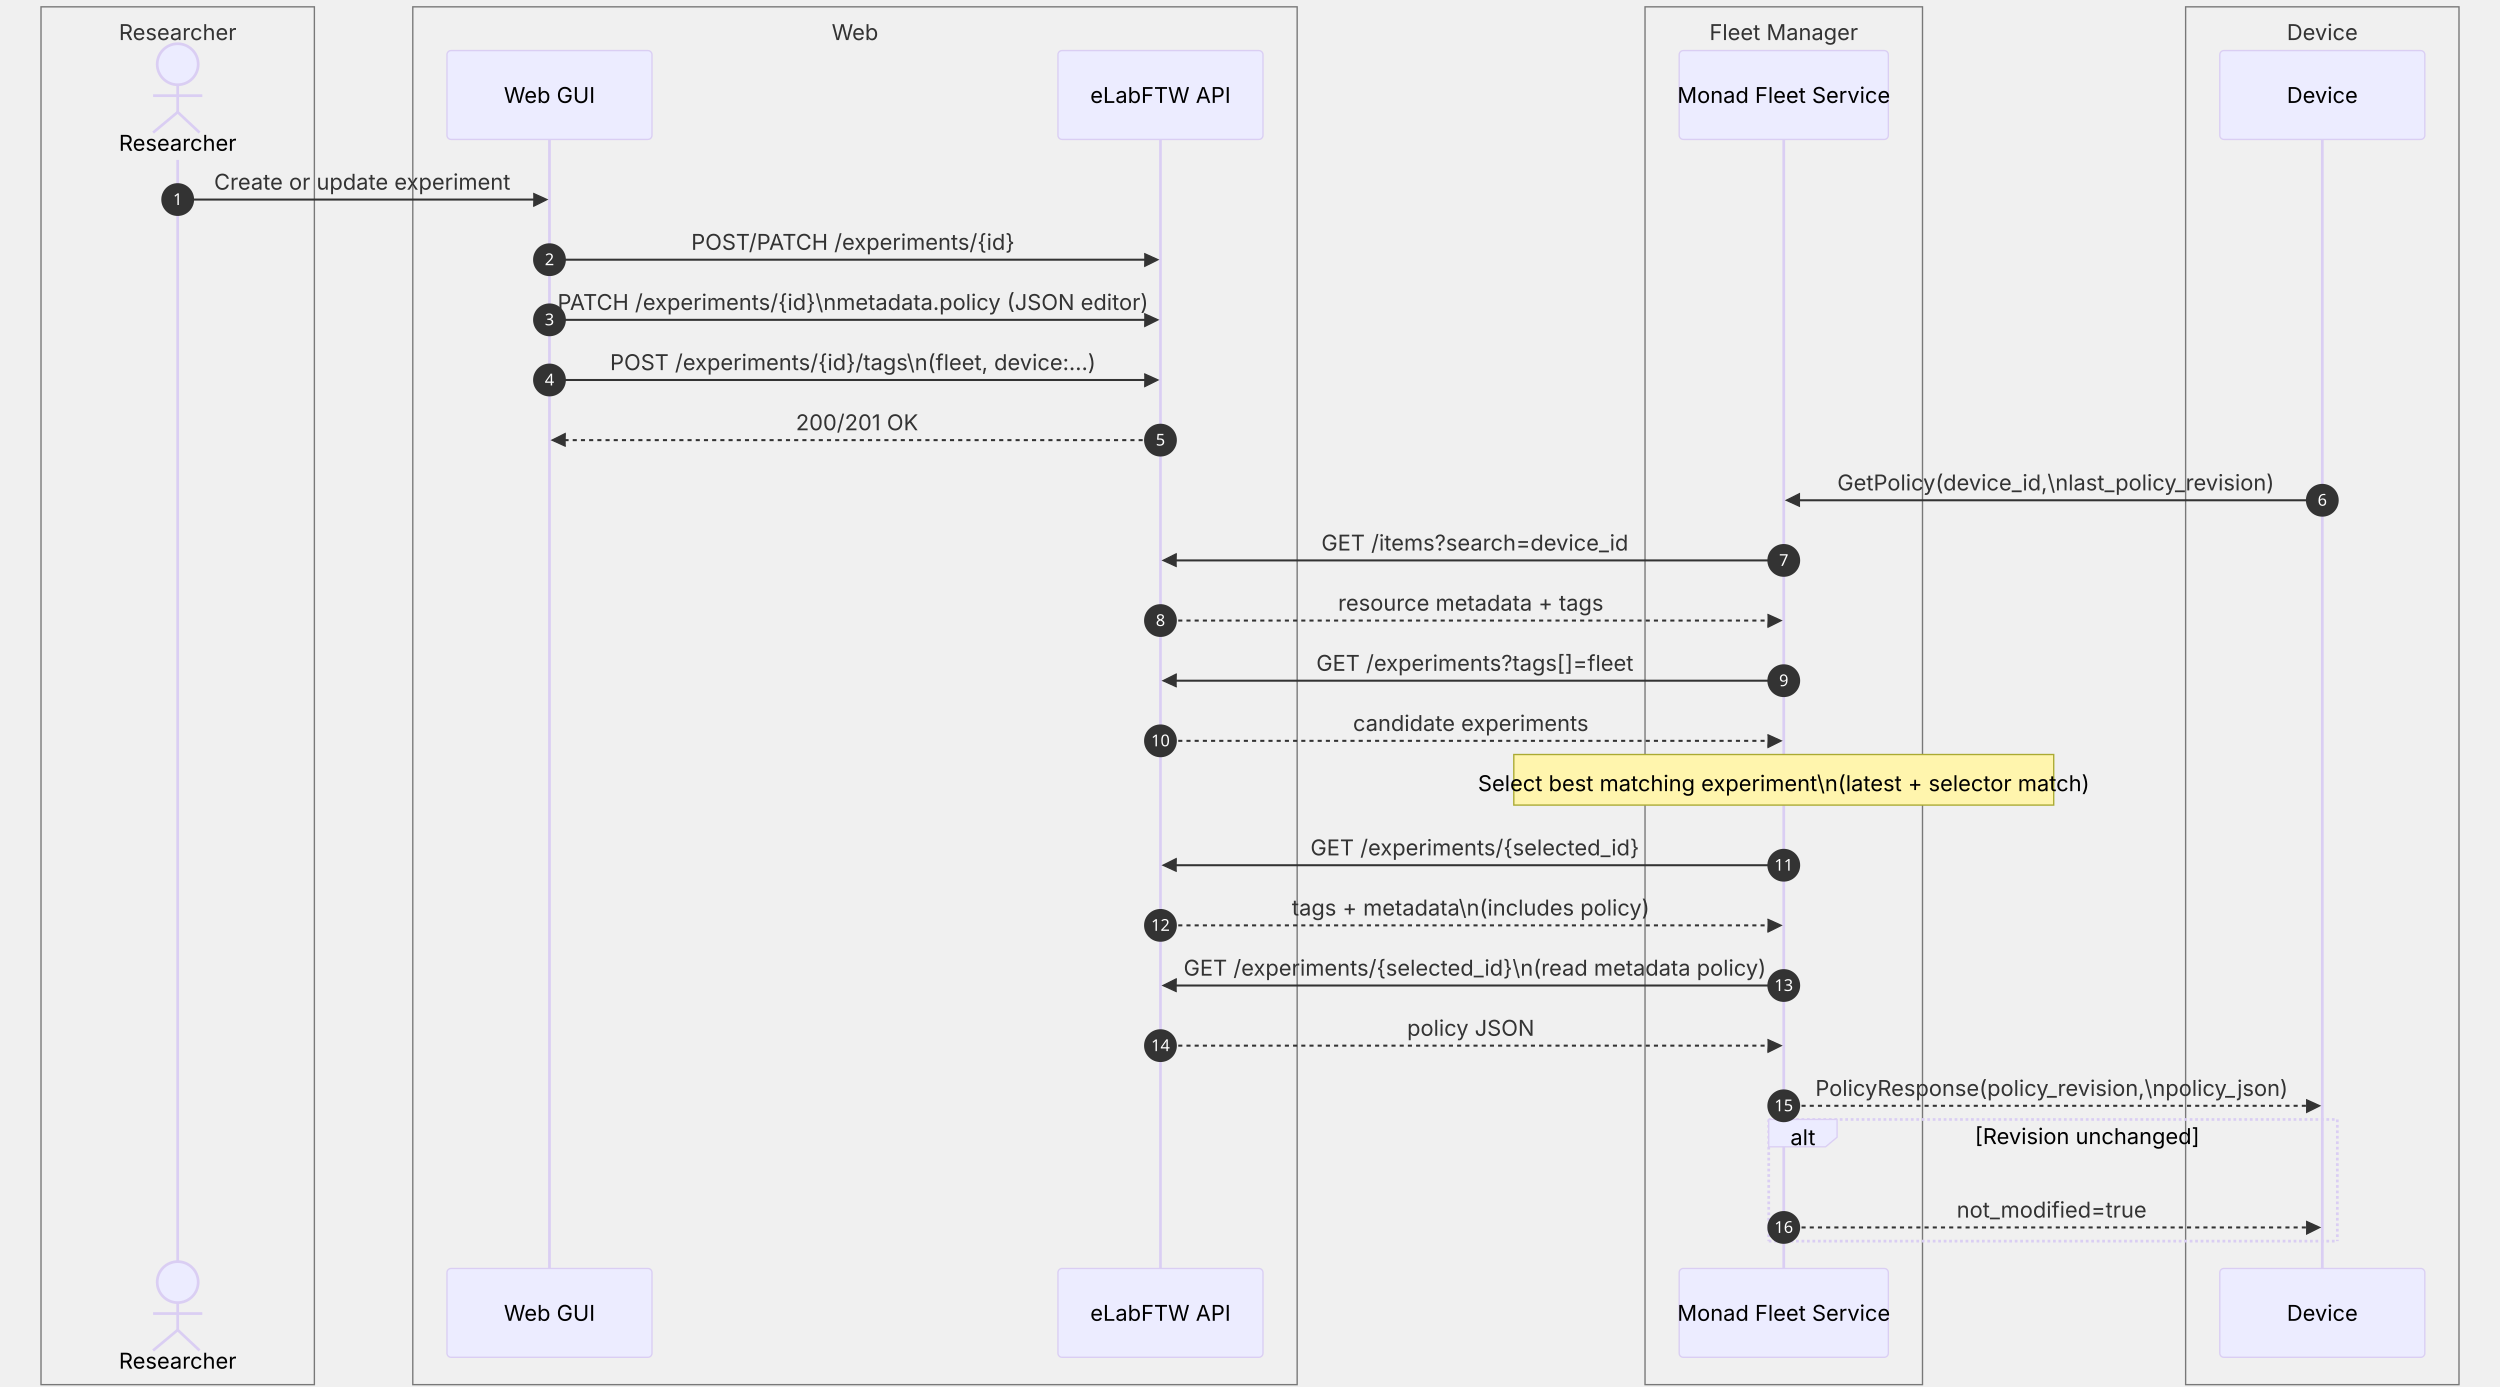
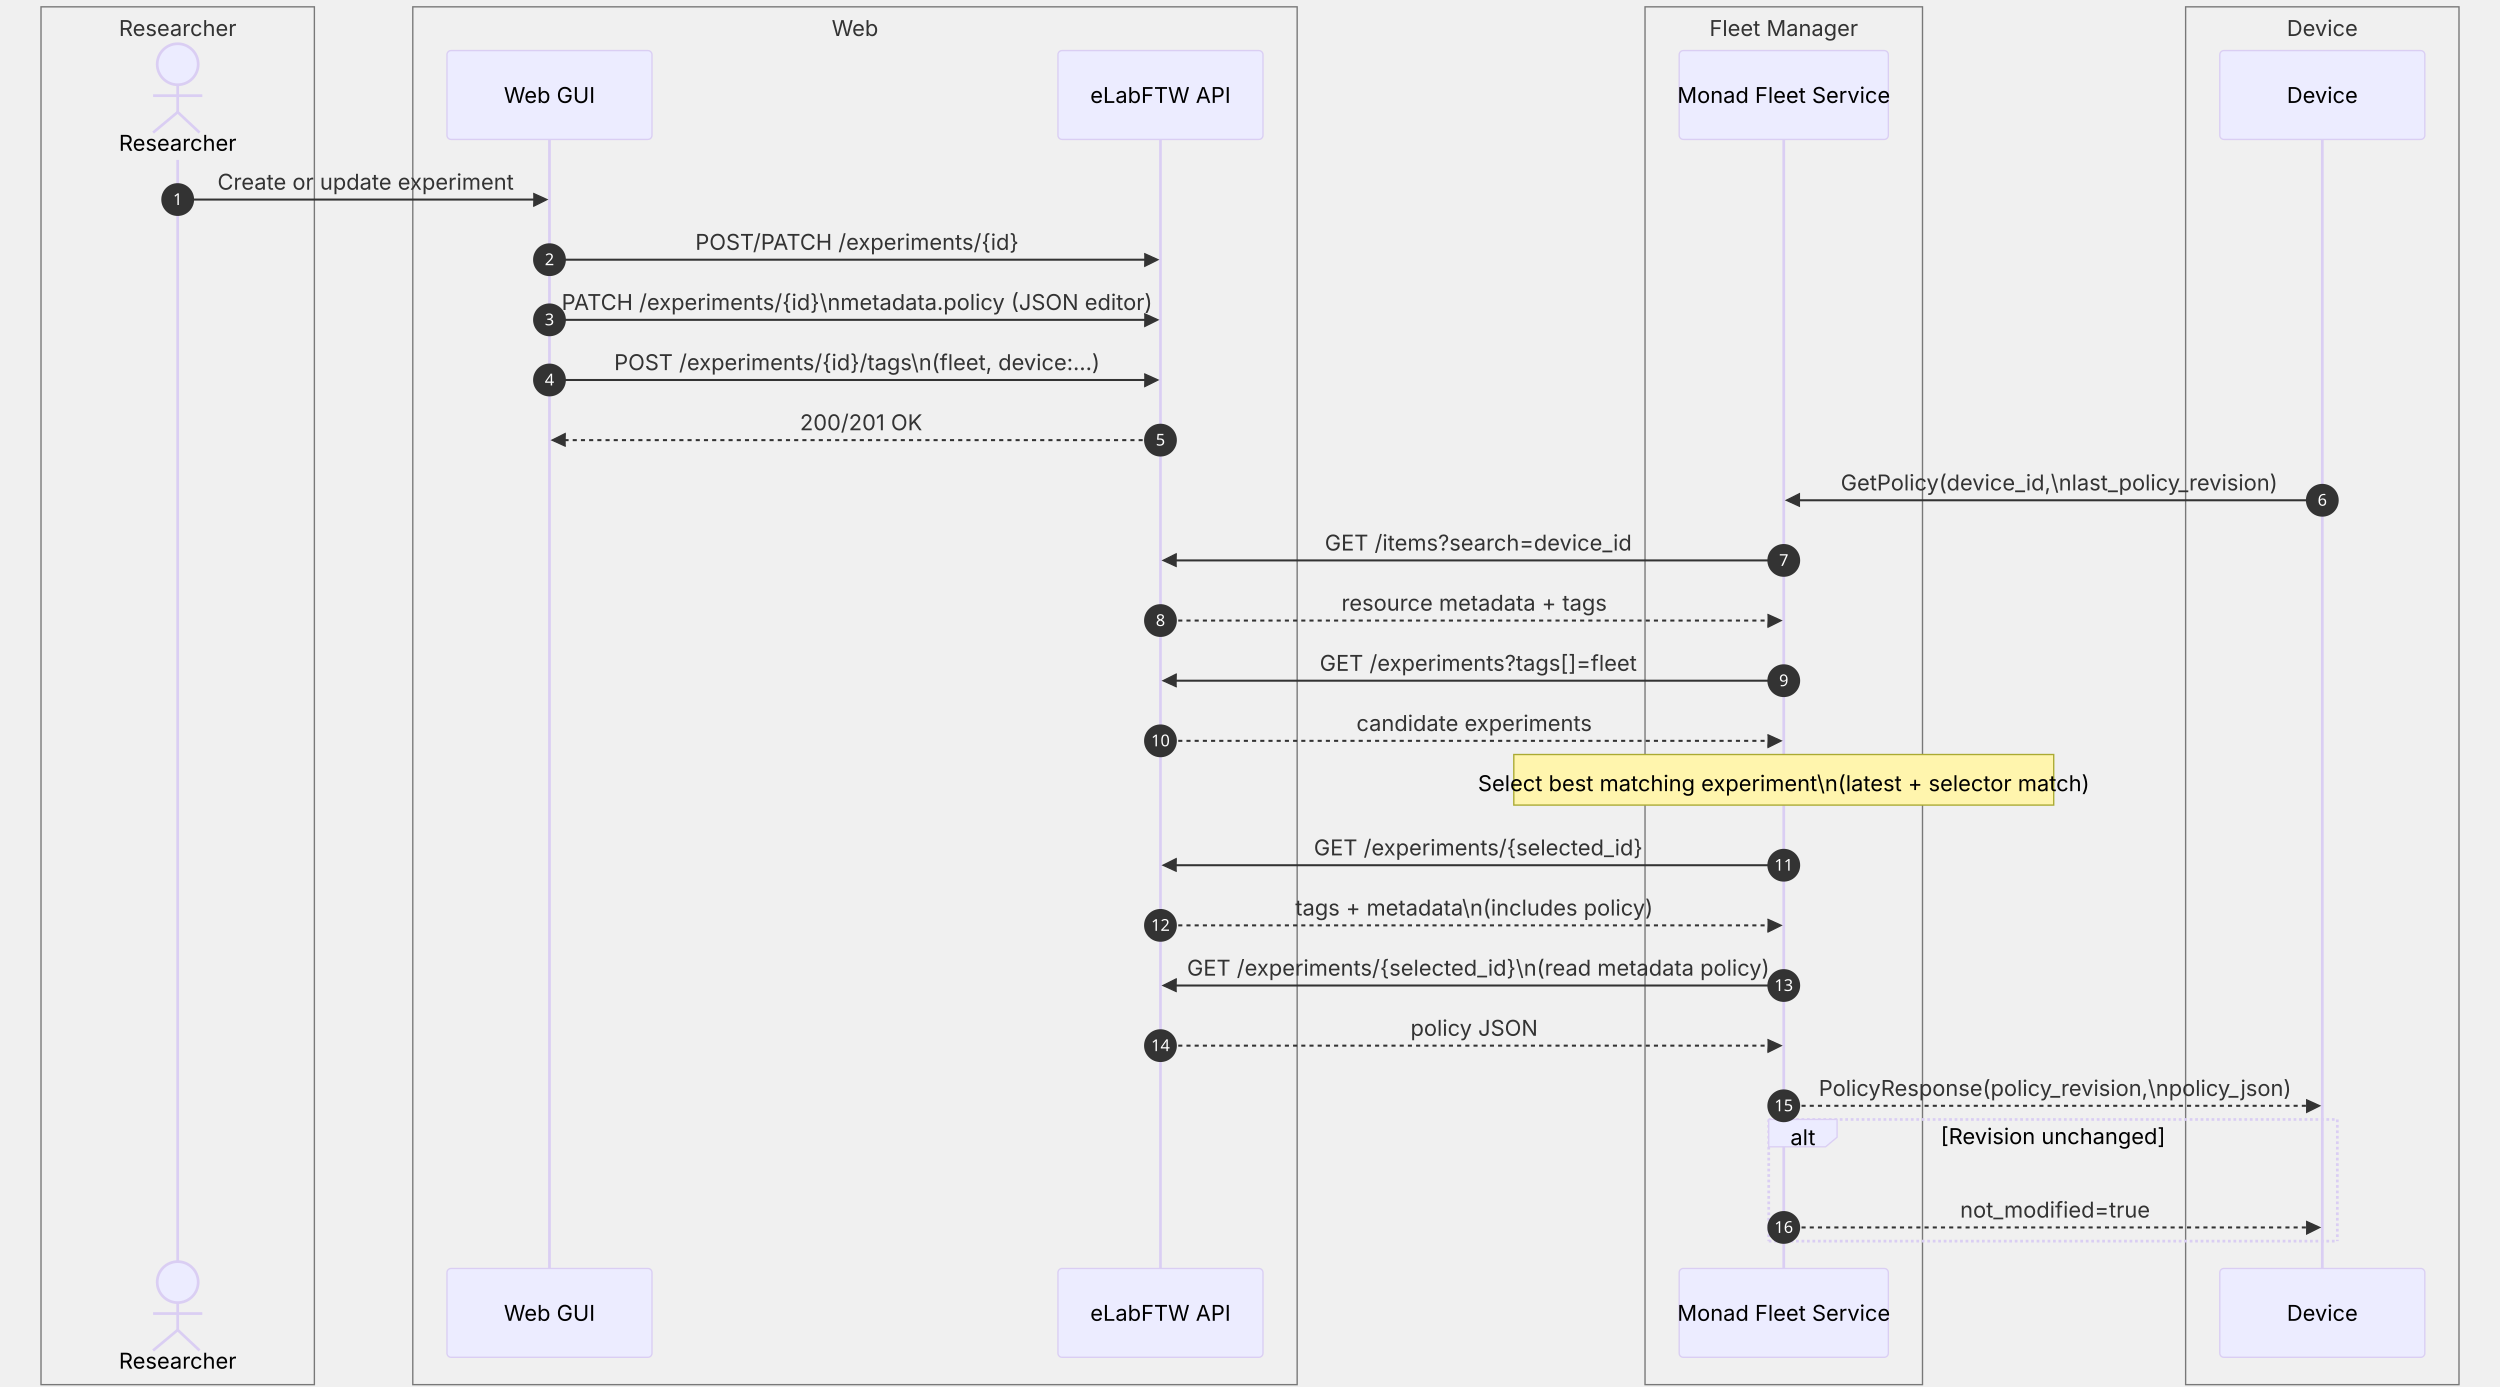
<svg xmlns="http://www.w3.org/2000/svg" id="my-svg" width="100%" style="max-width: 1829px; background-color: white;" viewBox="-50 -10 1829 1014" role="graphics-document document" aria-roledescription="sequence">
  <g>
    <rect x="1549" y="-5" fill="transparent" stroke="rgb(0,0,0, 0.5)" width="200" height="1008" class="rect" />
-     <text x="1649" y="13.5" dominant-baseline="central" alignment-baseline="central" class="text" style="text-anchor: middle; font-size: 16px; font-weight: 400;">
+     <text x="1649" y="10.5" dominant-baseline="central" alignment-baseline="central" class="text" style="text-anchor: middle; font-size: 16px; font-weight: 400;">
      <tspan x="1649" dy="0">Device</tspan>
    </text>
  </g>
  <g>
    <rect x="1153.5" y="-5" fill="transparent" stroke="rgb(0,0,0, 0.5)" width="203" height="1008" class="rect" />
-     <text x="1255" y="13.5" dominant-baseline="central" alignment-baseline="central" class="text" style="text-anchor: middle; font-size: 16px; font-weight: 400;">
+     <text x="1255" y="10.5" dominant-baseline="central" alignment-baseline="central" class="text" style="text-anchor: middle; font-size: 16px; font-weight: 400;">
      <tspan x="1255" dy="0">Fleet Manager</tspan>
    </text>
  </g>
  <g>
    <rect x="252" y="-5" fill="transparent" stroke="rgb(0,0,0, 0.5)" width="647" height="1008" class="rect" />
-     <text x="575.5" y="13.5" dominant-baseline="central" alignment-baseline="central" class="text" style="text-anchor: middle; font-size: 16px; font-weight: 400;">
+     <text x="575.5" y="10.5" dominant-baseline="central" alignment-baseline="central" class="text" style="text-anchor: middle; font-size: 16px; font-weight: 400;">
      <tspan x="575.5" dy="0">Web</tspan>
    </text>
  </g>
  <g>
    <rect x="-20" y="-5" fill="transparent" stroke="rgb(0,0,0, 0.5)" width="200" height="1008" class="rect" />
-     <text x="80" y="13.5" dominant-baseline="central" alignment-baseline="central" class="text" style="text-anchor: middle; font-size: 16px; font-weight: 400;">
+     <text x="80" y="10.5" dominant-baseline="central" alignment-baseline="central" class="text" style="text-anchor: middle; font-size: 16px; font-weight: 400;">
      <tspan x="80" dy="0">Researcher</tspan>
    </text>
  </g>
  <g>
    <rect x="1574" y="918" fill="#eaeaea" stroke="#666" width="150" height="65" name="Device" rx="3" ry="3" class="actor actor-bottom" />
    <text x="1649" y="950.5" dominant-baseline="central" alignment-baseline="central" class="actor actor-box" style="text-anchor: middle; font-size: 16px; font-weight: 400;">
      <tspan x="1649" dy="0">Device</tspan>
    </text>
  </g>
  <g>
    <rect x="1178.5" y="918" fill="#eaeaea" stroke="#666" width="153" height="65" name="Fleet" rx="3" ry="3" class="actor actor-bottom" />
    <text x="1255" y="950.5" dominant-baseline="central" alignment-baseline="central" class="actor actor-box" style="text-anchor: middle; font-size: 16px; font-weight: 400;">
      <tspan x="1255" dy="0">Monad Fleet Service</tspan>
    </text>
  </g>
  <g>
    <rect x="724" y="918" fill="#eaeaea" stroke="#666" width="150" height="65" name="API" rx="3" ry="3" class="actor actor-bottom" />
    <text x="799" y="950.5" dominant-baseline="central" alignment-baseline="central" class="actor actor-box" style="text-anchor: middle; font-size: 16px; font-weight: 400;">
      <tspan x="799" dy="0">eLabFTW API</tspan>
    </text>
  </g>
  <g>
    <rect x="277" y="918" fill="#eaeaea" stroke="#666" width="150" height="65" name="GUI" rx="3" ry="3" class="actor actor-bottom" />
    <text x="352" y="950.5" dominant-baseline="central" alignment-baseline="central" class="actor actor-box" style="text-anchor: middle; font-size: 16px; font-weight: 400;">
      <tspan x="352" dy="0">Web GUI</tspan>
    </text>
  </g>
  <g />
  <g>
    <line id="actor4" x1="1649" y1="92" x2="1649" y2="918" class="actor-line 200" stroke-width="0.5px" stroke="#999" name="Device" />
    <g id="root-4">
      <rect x="1574" y="27" fill="#eaeaea" stroke="#666" width="150" height="65" name="Device" rx="3" ry="3" class="actor actor-top" />
      <text x="1649" y="59.5" dominant-baseline="central" alignment-baseline="central" class="actor actor-box" style="text-anchor: middle; font-size: 16px; font-weight: 400;">
        <tspan x="1649" dy="0">Device</tspan>
      </text>
    </g>
  </g>
  <g>
    <line id="actor3" x1="1255" y1="92" x2="1255" y2="918" class="actor-line 200" stroke-width="0.5px" stroke="#999" name="Fleet" />
    <g id="root-3">
      <rect x="1178.5" y="27" fill="#eaeaea" stroke="#666" width="153" height="65" name="Fleet" rx="3" ry="3" class="actor actor-top" />
      <text x="1255" y="59.5" dominant-baseline="central" alignment-baseline="central" class="actor actor-box" style="text-anchor: middle; font-size: 16px; font-weight: 400;">
        <tspan x="1255" dy="0">Monad Fleet Service</tspan>
      </text>
    </g>
  </g>
  <g>
    <line id="actor2" x1="799" y1="92" x2="799" y2="918" class="actor-line 200" stroke-width="0.5px" stroke="#999" name="API" />
    <g id="root-2">
      <rect x="724" y="27" fill="#eaeaea" stroke="#666" width="150" height="65" name="API" rx="3" ry="3" class="actor actor-top" />
      <text x="799" y="59.5" dominant-baseline="central" alignment-baseline="central" class="actor actor-box" style="text-anchor: middle; font-size: 16px; font-weight: 400;">
        <tspan x="799" dy="0">eLabFTW API</tspan>
      </text>
    </g>
  </g>
  <g>
    <line id="actor1" x1="352" y1="92" x2="352" y2="918" class="actor-line 200" stroke-width="0.5px" stroke="#999" name="GUI" />
    <g id="root-1">
      <rect x="277" y="27" fill="#eaeaea" stroke="#666" width="150" height="65" name="GUI" rx="3" ry="3" class="actor actor-top" />
      <text x="352" y="59.5" dominant-baseline="central" alignment-baseline="central" class="actor actor-box" style="text-anchor: middle; font-size: 16px; font-weight: 400;">
        <tspan x="352" dy="0">Web GUI</tspan>
      </text>
    </g>
  </g>
  <g>
    <line id="actor0" x1="80" y1="107" x2="80" y2="918" class="actor-line 200" stroke-width="0.5px" stroke="#999" name="Researcher" />
  </g>
  <style>#my-svg{font-family:Inter,Arial,sans-serif;font-size:16px;fill:#333;}@keyframes edge-animation-frame{from{stroke-dashoffset:0;}}@keyframes dash{to{stroke-dashoffset:0;}}#my-svg .edge-animation-slow{stroke-dasharray:9,5!important;stroke-dashoffset:900;animation:dash 50s linear infinite;stroke-linecap:round;}#my-svg .edge-animation-fast{stroke-dasharray:9,5!important;stroke-dashoffset:900;animation:dash 20s linear infinite;stroke-linecap:round;}#my-svg .error-icon{fill:#552222;}#my-svg .error-text{fill:#552222;stroke:#552222;}#my-svg .edge-thickness-normal{stroke-width:1px;}#my-svg .edge-thickness-thick{stroke-width:3.5px;}#my-svg .edge-pattern-solid{stroke-dasharray:0;}#my-svg .edge-thickness-invisible{stroke-width:0;fill:none;}#my-svg .edge-pattern-dashed{stroke-dasharray:3;}#my-svg .edge-pattern-dotted{stroke-dasharray:2;}#my-svg .marker{fill:#333333;stroke:#333333;}#my-svg .marker.cross{stroke:#333333;}#my-svg svg{font-family:Inter,Arial,sans-serif;font-size:16px;}#my-svg p{margin:0;}#my-svg .actor{stroke:hsl(259.626, 59.777%, 87.902%);fill:#ECECFF;}#my-svg text.actor&gt;tspan{fill:black;stroke:none;}#my-svg .actor-line{stroke:hsl(259.626, 59.777%, 87.902%);}#my-svg .innerArc{stroke-width:1.5;stroke-dasharray:none;}#my-svg .messageLine0{stroke-width:1.5;stroke-dasharray:none;stroke:#333;}#my-svg .messageLine1{stroke-width:1.5;stroke-dasharray:2,2;stroke:#333;}#my-svg #arrowhead path{fill:#333;stroke:#333;}#my-svg .sequenceNumber{fill:white;}#my-svg #sequencenumber{fill:#333;}#my-svg #crosshead path{fill:#333;stroke:#333;}#my-svg .messageText{fill:#333;stroke:none;}#my-svg .labelBox{stroke:hsl(259.626, 59.777%, 87.902%);fill:#ECECFF;}#my-svg .labelText,#my-svg .labelText&gt;tspan{fill:black;stroke:none;}#my-svg .loopText,#my-svg .loopText&gt;tspan{fill:black;stroke:none;}#my-svg .loopLine{stroke-width:2px;stroke-dasharray:2,2;stroke:hsl(259.626, 59.777%, 87.902%);fill:hsl(259.626, 59.777%, 87.902%);}#my-svg .note{stroke:#aaaa33;fill:#fff5ad;}#my-svg .noteText,#my-svg .noteText&gt;tspan{fill:black;stroke:none;}#my-svg .activation0{fill:#f4f4f4;stroke:#666;}#my-svg .activation1{fill:#f4f4f4;stroke:#666;}#my-svg .activation2{fill:#f4f4f4;stroke:#666;}#my-svg .actorPopupMenu{position:absolute;}#my-svg .actorPopupMenuPanel{position:absolute;fill:#ECECFF;box-shadow:0px 8px 16px 0px rgba(0,0,0,0.2);filter:drop-shadow(3px 5px 2px rgb(0 0 0 / 0.4));}#my-svg .actor-man line{stroke:hsl(259.626, 59.777%, 87.902%);fill:#ECECFF;}#my-svg .actor-man circle,#my-svg line{stroke:hsl(259.626, 59.777%, 87.902%);fill:#ECECFF;stroke-width:2px;}#my-svg :root{--mermaid-font-family:"trebuchet ms",verdana,arial,sans-serif;}</style>
  <g />
  <defs>
    <symbol id="computer" width="24" height="24">
      <path transform="scale(.5)" d="M2 2v13h20v-13h-20zm18 11h-16v-9h16v9zm-10.228 6l.466-1h3.524l.467 1h-4.457zm14.228 3h-24l2-6h2.104l-1.33 4h18.45l-1.297-4h2.073l2 6zm-5-10h-14v-7h14v7z" />
    </symbol>
  </defs>
  <defs>
    <symbol id="database" fill-rule="evenodd" clip-rule="evenodd">
      <path transform="scale(.5)" d="M12.258.001l.256.004.255.005.253.008.251.01.249.012.247.015.246.016.242.019.241.02.239.023.236.024.233.027.231.028.229.031.225.032.223.034.22.036.217.038.214.04.211.041.208.043.205.045.201.046.198.048.194.05.191.051.187.053.183.054.18.056.175.057.172.059.168.06.163.061.16.063.155.064.15.066.074.033.073.033.071.034.07.034.069.035.068.035.067.035.066.035.064.036.064.036.062.036.06.036.06.037.058.037.058.037.055.038.055.038.053.038.052.038.051.039.05.039.048.039.047.039.045.04.044.04.043.04.041.04.04.041.039.041.037.041.036.041.034.041.033.042.032.042.03.042.029.042.027.042.026.043.024.043.023.043.021.043.02.043.018.044.017.043.015.044.013.044.012.044.011.045.009.044.007.045.006.045.004.045.002.045.001.045v17l-.001.045-.002.045-.004.045-.006.045-.007.045-.009.044-.011.045-.012.044-.013.044-.015.044-.017.043-.018.044-.02.043-.021.043-.023.043-.024.043-.026.043-.027.042-.029.042-.03.042-.032.042-.033.042-.034.041-.036.041-.037.041-.039.041-.04.041-.041.04-.043.04-.044.04-.045.04-.047.039-.048.039-.05.039-.051.039-.052.038-.053.038-.055.038-.055.038-.058.037-.058.037-.06.037-.06.036-.062.036-.064.036-.064.036-.066.035-.067.035-.068.035-.069.035-.07.034-.071.034-.073.033-.074.033-.15.066-.155.064-.16.063-.163.061-.168.06-.172.059-.175.057-.18.056-.183.054-.187.053-.191.051-.194.05-.198.048-.201.046-.205.045-.208.043-.211.041-.214.04-.217.038-.22.036-.223.034-.225.032-.229.031-.231.028-.233.027-.236.024-.239.023-.241.02-.242.019-.246.016-.247.015-.249.012-.251.01-.253.008-.255.005-.256.004-.258.001-.258-.001-.256-.004-.255-.005-.253-.008-.251-.01-.249-.012-.247-.015-.245-.016-.243-.019-.241-.02-.238-.023-.236-.024-.234-.027-.231-.028-.228-.031-.226-.032-.223-.034-.22-.036-.217-.038-.214-.04-.211-.041-.208-.043-.204-.045-.201-.046-.198-.048-.195-.05-.19-.051-.187-.053-.184-.054-.179-.056-.176-.057-.172-.059-.167-.06-.164-.061-.159-.063-.155-.064-.151-.066-.074-.033-.072-.033-.072-.034-.07-.034-.069-.035-.068-.035-.067-.035-.066-.035-.064-.036-.063-.036-.062-.036-.061-.036-.06-.037-.058-.037-.057-.037-.056-.038-.055-.038-.053-.038-.052-.038-.051-.039-.049-.039-.049-.039-.046-.039-.046-.04-.044-.04-.043-.04-.041-.04-.04-.041-.039-.041-.037-.041-.036-.041-.034-.041-.033-.042-.032-.042-.03-.042-.029-.042-.027-.042-.026-.043-.024-.043-.023-.043-.021-.043-.02-.043-.018-.044-.017-.043-.015-.044-.013-.044-.012-.044-.011-.045-.009-.044-.007-.045-.006-.045-.004-.045-.002-.045-.001-.045v-17l.001-.045.002-.045.004-.045.006-.045.007-.045.009-.044.011-.045.012-.044.013-.044.015-.044.017-.043.018-.044.02-.043.021-.043.023-.043.024-.043.026-.043.027-.042.029-.042.03-.042.032-.042.033-.042.034-.041.036-.041.037-.041.039-.041.04-.041.041-.04.043-.04.044-.04.046-.04.046-.039.049-.039.049-.039.051-.039.052-.038.053-.038.055-.038.056-.038.057-.037.058-.037.06-.037.061-.036.062-.036.063-.036.064-.036.066-.035.067-.035.068-.035.069-.035.07-.034.072-.034.072-.033.074-.033.151-.066.155-.064.159-.063.164-.061.167-.06.172-.059.176-.057.179-.056.184-.054.187-.053.19-.051.195-.05.198-.048.201-.046.204-.045.208-.043.211-.041.214-.04.217-.038.22-.036.223-.034.226-.032.228-.031.231-.028.234-.027.236-.024.238-.023.241-.02.243-.019.245-.016.247-.015.249-.012.251-.01.253-.008.255-.005.256-.004.258-.001.258.001zm-9.258 20.499v.01l.001.021.003.021.004.022.005.021.006.022.007.022.009.023.01.022.011.023.012.023.013.023.015.023.016.024.017.023.018.024.019.024.021.024.022.025.023.024.024.025.052.049.056.05.061.051.066.051.07.051.075.051.079.052.084.052.088.052.092.052.097.052.102.051.105.052.11.052.114.051.119.051.123.051.127.05.131.05.135.05.139.048.144.049.147.047.152.047.155.047.16.045.163.045.167.043.171.043.176.041.178.041.183.039.187.039.19.037.194.035.197.035.202.033.204.031.209.03.212.029.216.027.219.025.222.024.226.021.23.02.233.018.236.016.24.015.243.012.246.01.249.008.253.005.256.004.259.001.26-.001.257-.004.254-.005.25-.008.247-.011.244-.012.241-.014.237-.016.233-.018.231-.021.226-.021.224-.024.22-.026.216-.027.212-.028.21-.031.205-.031.202-.034.198-.034.194-.036.191-.037.187-.039.183-.04.179-.04.175-.042.172-.043.168-.044.163-.045.16-.046.155-.046.152-.047.148-.048.143-.049.139-.049.136-.05.131-.05.126-.05.123-.051.118-.052.114-.051.11-.052.106-.052.101-.052.096-.052.092-.052.088-.053.083-.051.079-.052.074-.052.07-.051.065-.051.06-.051.056-.05.051-.05.023-.024.023-.025.021-.024.02-.024.019-.024.018-.024.017-.024.015-.023.014-.024.013-.023.012-.023.01-.023.01-.022.008-.022.006-.022.006-.022.004-.022.004-.021.001-.021.001-.021v-4.127l-.077.055-.08.053-.083.054-.085.053-.087.052-.09.052-.093.051-.095.05-.097.05-.1.049-.102.049-.105.048-.106.047-.109.047-.111.046-.114.045-.115.045-.118.044-.12.043-.122.042-.124.042-.126.041-.128.04-.13.04-.132.038-.134.038-.135.037-.138.037-.139.035-.142.035-.143.034-.144.033-.147.032-.148.031-.15.03-.151.03-.153.029-.154.027-.156.027-.158.026-.159.025-.161.024-.162.023-.163.022-.165.021-.166.02-.167.019-.169.018-.169.017-.171.016-.173.015-.173.014-.175.013-.175.012-.177.011-.178.01-.179.008-.179.008-.181.006-.182.005-.182.004-.184.003-.184.002h-.37l-.184-.002-.184-.003-.182-.004-.182-.005-.181-.006-.179-.008-.179-.008-.178-.01-.176-.011-.176-.012-.175-.013-.173-.014-.172-.015-.171-.016-.17-.017-.169-.018-.167-.019-.166-.02-.165-.021-.163-.022-.162-.023-.161-.024-.159-.025-.157-.026-.156-.027-.155-.027-.153-.029-.151-.03-.15-.03-.148-.031-.146-.032-.145-.033-.143-.034-.141-.035-.14-.035-.137-.037-.136-.037-.134-.038-.132-.038-.13-.04-.128-.04-.126-.041-.124-.042-.122-.042-.12-.044-.117-.043-.116-.045-.113-.045-.112-.046-.109-.047-.106-.047-.105-.048-.102-.049-.1-.049-.097-.05-.095-.05-.093-.052-.09-.051-.087-.052-.085-.053-.083-.054-.08-.054-.077-.054v4.127zm0-5.654v.011l.001.021.003.021.004.021.005.022.006.022.007.022.009.022.01.022.011.023.012.023.013.023.015.024.016.023.017.024.018.024.019.024.021.024.022.024.023.025.024.024.052.05.056.05.061.05.066.051.07.051.075.052.079.051.084.052.088.052.092.052.097.052.102.052.105.052.11.051.114.051.119.052.123.05.127.051.131.05.135.049.139.049.144.048.147.048.152.047.155.046.16.045.163.045.167.044.171.042.176.042.178.04.183.04.187.038.19.037.194.036.197.034.202.033.204.032.209.03.212.028.216.027.219.025.222.024.226.022.23.02.233.018.236.016.24.014.243.012.246.01.249.008.253.006.256.003.259.001.26-.001.257-.003.254-.006.25-.008.247-.01.244-.012.241-.015.237-.016.233-.018.231-.02.226-.022.224-.024.22-.025.216-.027.212-.029.21-.03.205-.032.202-.033.198-.035.194-.036.191-.037.187-.039.183-.039.179-.041.175-.042.172-.043.168-.044.163-.045.16-.045.155-.047.152-.047.148-.048.143-.048.139-.05.136-.049.131-.05.126-.051.123-.051.118-.051.114-.052.11-.052.106-.052.101-.052.096-.052.092-.052.088-.052.083-.052.079-.052.074-.051.07-.052.065-.051.06-.05.056-.051.051-.049.023-.025.023-.024.021-.025.02-.024.019-.024.018-.024.017-.024.015-.023.014-.023.013-.024.012-.022.01-.023.01-.023.008-.022.006-.022.006-.022.004-.021.004-.022.001-.021.001-.021v-4.139l-.077.054-.08.054-.083.054-.085.052-.087.053-.09.051-.093.051-.095.051-.097.05-.1.049-.102.049-.105.048-.106.047-.109.047-.111.046-.114.045-.115.044-.118.044-.12.044-.122.042-.124.042-.126.041-.128.04-.13.039-.132.039-.134.038-.135.037-.138.036-.139.036-.142.035-.143.033-.144.033-.147.033-.148.031-.15.03-.151.03-.153.028-.154.028-.156.027-.158.026-.159.025-.161.024-.162.023-.163.022-.165.021-.166.02-.167.019-.169.018-.169.017-.171.016-.173.015-.173.014-.175.013-.175.012-.177.011-.178.009-.179.009-.179.007-.181.007-.182.005-.182.004-.184.003-.184.002h-.37l-.184-.002-.184-.003-.182-.004-.182-.005-.181-.007-.179-.007-.179-.009-.178-.009-.176-.011-.176-.012-.175-.013-.173-.014-.172-.015-.171-.016-.17-.017-.169-.018-.167-.019-.166-.02-.165-.021-.163-.022-.162-.023-.161-.024-.159-.025-.157-.026-.156-.027-.155-.028-.153-.028-.151-.03-.15-.03-.148-.031-.146-.033-.145-.033-.143-.033-.141-.035-.14-.036-.137-.036-.136-.037-.134-.038-.132-.039-.13-.039-.128-.04-.126-.041-.124-.042-.122-.043-.12-.043-.117-.044-.116-.044-.113-.046-.112-.046-.109-.046-.106-.047-.105-.048-.102-.049-.1-.049-.097-.05-.095-.051-.093-.051-.09-.051-.087-.053-.085-.052-.083-.054-.08-.054-.077-.054v4.139zm0-5.666v.011l.001.02.003.022.004.021.005.022.006.021.007.022.009.023.01.022.011.023.012.023.013.023.015.023.016.024.017.024.018.023.019.024.021.025.022.024.023.024.024.025.052.05.056.05.061.05.066.051.07.051.075.052.079.051.084.052.088.052.092.052.097.052.102.052.105.051.11.052.114.051.119.051.123.051.127.05.131.05.135.05.139.049.144.048.147.048.152.047.155.046.16.045.163.045.167.043.171.043.176.042.178.04.183.04.187.038.19.037.194.036.197.034.202.033.204.032.209.03.212.028.216.027.219.025.222.024.226.021.23.02.233.018.236.017.24.014.243.012.246.01.249.008.253.006.256.003.259.001.26-.001.257-.003.254-.006.25-.008.247-.01.244-.013.241-.014.237-.016.233-.018.231-.02.226-.022.224-.024.22-.025.216-.027.212-.029.21-.03.205-.032.202-.033.198-.035.194-.036.191-.037.187-.039.183-.039.179-.041.175-.042.172-.043.168-.044.163-.045.16-.045.155-.047.152-.047.148-.048.143-.049.139-.049.136-.049.131-.051.126-.05.123-.051.118-.052.114-.051.11-.052.106-.052.101-.052.096-.052.092-.052.088-.052.083-.052.079-.052.074-.052.07-.051.065-.051.06-.051.056-.05.051-.049.023-.025.023-.025.021-.024.02-.024.019-.024.018-.024.017-.024.015-.023.014-.024.013-.023.012-.023.01-.022.01-.023.008-.022.006-.022.006-.022.004-.022.004-.021.001-.021.001-.021v-4.153l-.077.054-.08.054-.083.053-.085.053-.087.053-.09.051-.093.051-.095.051-.097.05-.1.049-.102.048-.105.048-.106.048-.109.046-.111.046-.114.046-.115.044-.118.044-.12.043-.122.043-.124.042-.126.041-.128.04-.13.039-.132.039-.134.038-.135.037-.138.036-.139.036-.142.034-.143.034-.144.033-.147.032-.148.032-.15.03-.151.03-.153.028-.154.028-.156.027-.158.026-.159.024-.161.024-.162.023-.163.023-.165.021-.166.02-.167.019-.169.018-.169.017-.171.016-.173.015-.173.014-.175.013-.175.012-.177.01-.178.01-.179.009-.179.007-.181.006-.182.006-.182.004-.184.003-.184.001-.185.001-.185-.001-.184-.001-.184-.003-.182-.004-.182-.006-.181-.006-.179-.007-.179-.009-.178-.01-.176-.01-.176-.012-.175-.013-.173-.014-.172-.015-.171-.016-.17-.017-.169-.018-.167-.019-.166-.02-.165-.021-.163-.023-.162-.023-.161-.024-.159-.024-.157-.026-.156-.027-.155-.028-.153-.028-.151-.03-.15-.03-.148-.032-.146-.032-.145-.033-.143-.034-.141-.034-.14-.036-.137-.036-.136-.037-.134-.038-.132-.039-.13-.039-.128-.041-.126-.041-.124-.041-.122-.043-.12-.043-.117-.044-.116-.044-.113-.046-.112-.046-.109-.046-.106-.048-.105-.048-.102-.048-.1-.05-.097-.049-.095-.051-.093-.051-.09-.052-.087-.052-.085-.053-.083-.053-.08-.054-.077-.054v4.153zm8.74-8.179l-.257.004-.254.005-.25.008-.247.011-.244.012-.241.014-.237.016-.233.018-.231.021-.226.022-.224.023-.22.026-.216.027-.212.028-.21.031-.205.032-.202.033-.198.034-.194.036-.191.038-.187.038-.183.04-.179.041-.175.042-.172.043-.168.043-.163.045-.16.046-.155.046-.152.048-.148.048-.143.048-.139.049-.136.05-.131.05-.126.051-.123.051-.118.051-.114.052-.11.052-.106.052-.101.052-.096.052-.092.052-.088.052-.083.052-.079.052-.074.051-.07.052-.065.051-.06.05-.056.05-.051.05-.023.025-.023.024-.021.024-.02.025-.019.024-.018.024-.017.023-.015.024-.014.023-.013.023-.012.023-.01.023-.01.022-.008.022-.006.023-.006.021-.004.022-.004.021-.001.021-.001.021.001.021.001.021.004.021.004.022.006.021.006.023.008.022.01.022.01.023.012.023.013.023.014.023.015.024.017.023.018.024.019.024.02.025.021.024.023.024.023.025.051.05.056.05.06.05.065.051.07.052.074.051.079.052.083.052.088.052.092.052.096.052.101.052.106.052.11.052.114.052.118.051.123.051.126.051.131.05.136.05.139.049.143.048.148.048.152.048.155.046.16.046.163.045.168.043.172.043.175.042.179.041.183.04.187.038.191.038.194.036.198.034.202.033.205.032.21.031.212.028.216.027.22.026.224.023.226.022.231.021.233.018.237.016.241.014.244.012.247.011.25.008.254.005.257.004.26.001.26-.001.257-.004.254-.005.25-.008.247-.011.244-.012.241-.014.237-.016.233-.018.231-.021.226-.022.224-.023.22-.026.216-.027.212-.028.21-.031.205-.032.202-.033.198-.034.194-.036.191-.038.187-.038.183-.04.179-.041.175-.042.172-.043.168-.043.163-.045.16-.046.155-.046.152-.048.148-.048.143-.048.139-.049.136-.05.131-.05.126-.051.123-.051.118-.051.114-.052.11-.052.106-.052.101-.052.096-.052.092-.052.088-.052.083-.052.079-.052.074-.051.07-.052.065-.051.06-.05.056-.05.051-.05.023-.025.023-.024.021-.024.02-.025.019-.024.018-.024.017-.023.015-.024.014-.023.013-.023.012-.023.01-.023.01-.022.008-.022.006-.023.006-.021.004-.022.004-.021.001-.021.001-.021-.001-.021-.001-.021-.004-.021-.004-.022-.006-.021-.006-.023-.008-.022-.01-.022-.01-.023-.012-.023-.013-.023-.014-.023-.015-.024-.017-.023-.018-.024-.019-.024-.02-.025-.021-.024-.023-.024-.023-.025-.051-.05-.056-.05-.06-.05-.065-.051-.07-.052-.074-.051-.079-.052-.083-.052-.088-.052-.092-.052-.096-.052-.101-.052-.106-.052-.11-.052-.114-.052-.118-.051-.123-.051-.126-.051-.131-.05-.136-.05-.139-.049-.143-.048-.148-.048-.152-.048-.155-.046-.16-.046-.163-.045-.168-.043-.172-.043-.175-.042-.179-.041-.183-.04-.187-.038-.191-.038-.194-.036-.198-.034-.202-.033-.205-.032-.21-.031-.212-.028-.216-.027-.22-.026-.224-.023-.226-.022-.231-.021-.233-.018-.237-.016-.241-.014-.244-.012-.247-.011-.25-.008-.254-.005-.257-.004-.26-.001-.26.001z" />
    </symbol>
  </defs>
  <defs>
    <symbol id="clock" width="24" height="24">
      <path transform="scale(.5)" d="M12 2c5.514 0 10 4.486 10 10s-4.486 10-10 10-10-4.486-10-10 4.486-10 10-10zm0-2c-6.627 0-12 5.373-12 12s5.373 12 12 12 12-5.373 12-12-5.373-12-12-12zm5.848 12.459c.202.038.202.333.001.372-1.907.361-6.045 1.111-6.547 1.111-.719 0-1.301-.582-1.301-1.301 0-.512.77-5.447 1.125-7.445.034-.192.312-.181.343.014l.985 6.238 5.394 1.011z" />
    </symbol>
  </defs>
  <defs>
    <marker id="arrowhead" refX="7.9" refY="5" markerUnits="userSpaceOnUse" markerWidth="12" markerHeight="12" orient="auto-start-reverse">
      <path d="M -1 0 L 10 5 L 0 10 z" />
    </marker>
  </defs>
  <defs>
    <marker id="crosshead" markerWidth="15" markerHeight="8" orient="auto" refX="4" refY="4.5">
      <path fill="none" stroke="#000000" stroke-width="1pt" d="M 1,2 L 6,7 M 6,2 L 1,7" style="stroke-dasharray: 0, 0;" />
    </marker>
  </defs>
  <defs>
    <marker id="filled-head" refX="15.5" refY="7" markerWidth="20" markerHeight="28" orient="auto">
      <path d="M 18,7 L9,13 L14,7 L9,1 Z" />
    </marker>
  </defs>
  <defs>
    <marker id="sequencenumber" refX="15" refY="15" markerWidth="60" markerHeight="40" orient="auto">
      <circle cx="15" cy="15" r="6" />
    </marker>
  </defs>
  <defs>
    <marker id="solidTopArrowHead" refX="7.9" refY="7.25" markerUnits="userSpaceOnUse" markerWidth="12" markerHeight="12" orient="auto-start-reverse">
      <path d="M 0 0 L 10 8 L 0 8 z" />
    </marker>
  </defs>
  <defs>
    <marker id="solidBottomArrowHead" refX="7.9" refY="0.75" markerUnits="userSpaceOnUse" markerWidth="12" markerHeight="12" orient="auto-start-reverse">
      <path d="M 0 0 L 10 0 L 0 8 z" />
    </marker>
  </defs>
  <defs>
    <marker id="stickTopArrowHead" refX="7.5" refY="7" markerUnits="userSpaceOnUse" markerWidth="12" markerHeight="12" orient="auto-start-reverse">
      <path d="M 0 0 L 7 7" stroke="black" stroke-width="1.5" fill="none" />
    </marker>
  </defs>
  <defs>
    <marker id="stickBottomArrowHead" refX="7.5" refY="0" markerUnits="userSpaceOnUse" markerWidth="12" markerHeight="12" orient="auto-start-reverse">
      <path d="M 0 7 L 7 0" stroke="black" stroke-width="1.5" fill="none" />
    </marker>
  </defs>
  <g>
    <rect x="1057.5" y="542" fill="#EDF2AE" stroke="#666" width="395" height="37" class="note" />
    <text x="1255" y="547" text-anchor="middle" dominant-baseline="middle" alignment-baseline="middle" class="noteText" dy="1em" style="font-size: 16px; font-weight: 400;">
      <tspan x="1255">Select best matching experiment\n(latest + selector match)</tspan>
    </text>
  </g>
  <g>
    <line x1="1244" y1="809" x2="1660" y2="809" class="loopLine" />
    <line x1="1660" y1="809" x2="1660" y2="898" class="loopLine" />
    <line x1="1244" y1="898" x2="1660" y2="898" class="loopLine" />
    <line x1="1244" y1="809" x2="1244" y2="898" class="loopLine" />
    <polygon points="1244,809 1294,809 1294,822 1285.6,829 1244,829" class="labelBox" />
    <text x="1269" y="822" text-anchor="middle" dominant-baseline="middle" alignment-baseline="middle" class="labelText" style="font-size: 16px; font-weight: 400;">alt</text>
-     <text x="1477" y="827" text-anchor="middle" class="loopText" style="font-size: 16px; font-weight: 400;">
-       <tspan x="1477">[Revision unchanged]</tspan>
+     <text x="1452" y="827" text-anchor="middle" class="loopText" style="font-size: 16px; font-weight: 400;">
+       <tspan x="1452">[Revision unchanged]</tspan>
    </text>
  </g>
  <g class="actor-man actor-top" name="Researcher">
    <line id="actor-man-torso0" x1="80" y1="52" x2="80" y2="72" />
    <line id="actor-man-arms0" x1="62" y1="60" x2="98" y2="60" />
    <line x1="62" y1="87" x2="80" y2="72" />
    <line x1="80" y1="72" x2="96" y2="87" />
    <circle cx="80" cy="37" r="15" width="150" height="65" />
    <text x="80" y="94.5" dominant-baseline="central" alignment-baseline="central" class="actor actor-man" style="text-anchor: middle; font-size: 16px; font-weight: 400;">
      <tspan x="80" dy="0">Researcher</tspan>
    </text>
  </g>
-   <text x="215" y="107" text-anchor="middle" dominant-baseline="middle" alignment-baseline="middle" class="messageText" dy="1em" style="font-size: 16px; font-weight: 400;">Create or update experiment</text>
+   <text x="217.5" y="107" text-anchor="middle" dominant-baseline="middle" alignment-baseline="middle" class="messageText" dy="1em" style="font-size: 16px; font-weight: 400;">Create or update experiment</text>
  <line x1="87" y1="136" x2="348" y2="136" class="messageLine0" stroke-width="2" stroke="none" marker-end="url(#arrowhead)" style="fill: none;" />
  <line x1="80" y1="136" x2="80" y2="136" stroke-width="0" marker-start="url(#sequencenumber)" />
  <text x="80" y="140" font-family="sans-serif" font-size="12px" text-anchor="middle" class="sequenceNumber">1</text>
-   <text x="574" y="151" text-anchor="middle" dominant-baseline="middle" alignment-baseline="middle" class="messageText" dy="1em" style="font-size: 16px; font-weight: 400;">POST/PATCH /experiments/{id}</text>
+   <text x="577" y="151" text-anchor="middle" dominant-baseline="middle" alignment-baseline="middle" class="messageText" dy="1em" style="font-size: 16px; font-weight: 400;">POST/PATCH /experiments/{id}</text>
  <line x1="359" y1="180" x2="795" y2="180" class="messageLine0" stroke-width="2" stroke="none" marker-end="url(#arrowhead)" style="fill: none;" />
  <line x1="352" y1="180" x2="352" y2="180" stroke-width="0" marker-start="url(#sequencenumber)" />
  <text x="352" y="184" font-family="sans-serif" font-size="12px" text-anchor="middle" class="sequenceNumber">2</text>
-   <text x="574" y="195" text-anchor="middle" dominant-baseline="middle" alignment-baseline="middle" class="messageText" dy="1em" style="font-size: 16px; font-weight: 400;">PATCH /experiments/{id}\nmetadata.policy (JSON editor)</text>
+   <text x="577" y="195" text-anchor="middle" dominant-baseline="middle" alignment-baseline="middle" class="messageText" dy="1em" style="font-size: 16px; font-weight: 400;">PATCH /experiments/{id}\nmetadata.policy (JSON editor)</text>
  <line x1="359" y1="224" x2="795" y2="224" class="messageLine0" stroke-width="2" stroke="none" marker-end="url(#arrowhead)" style="fill: none;" />
  <line x1="352" y1="224" x2="352" y2="224" stroke-width="0" marker-start="url(#sequencenumber)" />
  <text x="352" y="228" font-family="sans-serif" font-size="12px" text-anchor="middle" class="sequenceNumber">3</text>
-   <text x="574" y="239" text-anchor="middle" dominant-baseline="middle" alignment-baseline="middle" class="messageText" dy="1em" style="font-size: 16px; font-weight: 400;">POST /experiments/{id}/tags\n(fleet, device:...)</text>
+   <text x="577" y="239" text-anchor="middle" dominant-baseline="middle" alignment-baseline="middle" class="messageText" dy="1em" style="font-size: 16px; font-weight: 400;">POST /experiments/{id}/tags\n(fleet, device:...)</text>
  <line x1="359" y1="268" x2="795" y2="268" class="messageLine0" stroke-width="2" stroke="none" marker-end="url(#arrowhead)" style="fill: none;" />
  <line x1="352" y1="268" x2="352" y2="268" stroke-width="0" marker-start="url(#sequencenumber)" />
  <text x="352" y="272" font-family="sans-serif" font-size="12px" text-anchor="middle" class="sequenceNumber">4</text>
-   <text x="577" y="283" text-anchor="middle" dominant-baseline="middle" alignment-baseline="middle" class="messageText" dy="1em" style="font-size: 16px; font-weight: 400;">200/201 OK</text>
+   <text x="580" y="283" text-anchor="middle" dominant-baseline="middle" alignment-baseline="middle" class="messageText" dy="1em" style="font-size: 16px; font-weight: 400;">200/201 OK</text>
  <line x1="804" y1="312" x2="356" y2="312" class="messageLine1" stroke-width="2" stroke="none" marker-end="url(#arrowhead)" style="stroke-dasharray: 3, 3; fill: none;" />
  <line x1="799" y1="312" x2="799" y2="312" stroke-width="0" marker-start="url(#sequencenumber)" />
  <text x="799" y="316" font-family="sans-serif" font-size="12px" text-anchor="middle" class="sequenceNumber">5</text>
-   <text x="1454" y="327" text-anchor="middle" dominant-baseline="middle" alignment-baseline="middle" class="messageText" dy="1em" style="font-size: 16px; font-weight: 400;">GetPolicy(device_id,\nlast_policy_revision)</text>
+   <text x="1456.5" y="327" text-anchor="middle" dominant-baseline="middle" alignment-baseline="middle" class="messageText" dy="1em" style="font-size: 16px; font-weight: 400;">GetPolicy(device_id,\nlast_policy_revision)</text>
  <line x1="1654" y1="356" x2="1259" y2="356" class="messageLine0" stroke-width="2" stroke="none" marker-end="url(#arrowhead)" style="fill: none;" />
  <line x1="1649" y1="356" x2="1649" y2="356" stroke-width="0" marker-start="url(#sequencenumber)" />
  <text x="1649" y="360" font-family="sans-serif" font-size="12px" text-anchor="middle" class="sequenceNumber">6</text>
-   <text x="1029" y="371" text-anchor="middle" dominant-baseline="middle" alignment-baseline="middle" class="messageText" dy="1em" style="font-size: 16px; font-weight: 400;">GET /items?search=device_id</text>
+   <text x="1031.5" y="371" text-anchor="middle" dominant-baseline="middle" alignment-baseline="middle" class="messageText" dy="1em" style="font-size: 16px; font-weight: 400;">GET /items?search=device_id</text>
  <line x1="1260" y1="400" x2="803" y2="400" class="messageLine0" stroke-width="2" stroke="none" marker-end="url(#arrowhead)" style="fill: none;" />
  <line x1="1255" y1="400" x2="1255" y2="400" stroke-width="0" marker-start="url(#sequencenumber)" />
  <text x="1255" y="404" font-family="sans-serif" font-size="12px" text-anchor="middle" class="sequenceNumber">7</text>
-   <text x="1026" y="415" text-anchor="middle" dominant-baseline="middle" alignment-baseline="middle" class="messageText" dy="1em" style="font-size: 16px; font-weight: 400;">resource metadata + tags</text>
+   <text x="1028.5" y="415" text-anchor="middle" dominant-baseline="middle" alignment-baseline="middle" class="messageText" dy="1em" style="font-size: 16px; font-weight: 400;">resource metadata + tags</text>
  <line x1="806" y1="444" x2="1251" y2="444" class="messageLine1" stroke-width="2" stroke="none" marker-end="url(#arrowhead)" style="stroke-dasharray: 3, 3; fill: none;" />
  <line x1="799" y1="444" x2="799" y2="444" stroke-width="0" marker-start="url(#sequencenumber)" />
  <text x="799" y="448" font-family="sans-serif" font-size="12px" text-anchor="middle" class="sequenceNumber">8</text>
-   <text x="1029" y="459" text-anchor="middle" dominant-baseline="middle" alignment-baseline="middle" class="messageText" dy="1em" style="font-size: 16px; font-weight: 400;">GET /experiments?tags[]=fleet</text>
+   <text x="1031.5" y="459" text-anchor="middle" dominant-baseline="middle" alignment-baseline="middle" class="messageText" dy="1em" style="font-size: 16px; font-weight: 400;">GET /experiments?tags[]=fleet</text>
  <line x1="1260" y1="488" x2="803" y2="488" class="messageLine0" stroke-width="2" stroke="none" marker-end="url(#arrowhead)" style="fill: none;" />
  <line x1="1255" y1="488" x2="1255" y2="488" stroke-width="0" marker-start="url(#sequencenumber)" />
  <text x="1255" y="492" font-family="sans-serif" font-size="12px" text-anchor="middle" class="sequenceNumber">9</text>
-   <text x="1026" y="503" text-anchor="middle" dominant-baseline="middle" alignment-baseline="middle" class="messageText" dy="1em" style="font-size: 16px; font-weight: 400;">candidate experiments</text>
+   <text x="1028.5" y="503" text-anchor="middle" dominant-baseline="middle" alignment-baseline="middle" class="messageText" dy="1em" style="font-size: 16px; font-weight: 400;">candidate experiments</text>
  <line x1="806" y1="532" x2="1251" y2="532" class="messageLine1" stroke-width="2" stroke="none" marker-end="url(#arrowhead)" style="stroke-dasharray: 3, 3; fill: none;" />
  <line x1="799" y1="532" x2="799" y2="532" stroke-width="0" marker-start="url(#sequencenumber)" />
  <text x="799" y="536" font-family="sans-serif" font-size="12px" text-anchor="middle" class="sequenceNumber">10</text>
-   <text x="1029" y="594" text-anchor="middle" dominant-baseline="middle" alignment-baseline="middle" class="messageText" dy="1em" style="font-size: 16px; font-weight: 400;">GET /experiments/{selected_id}</text>
+   <text x="1031.5" y="594" text-anchor="middle" dominant-baseline="middle" alignment-baseline="middle" class="messageText" dy="1em" style="font-size: 16px; font-weight: 400;">GET /experiments/{selected_id}</text>
  <line x1="1260" y1="623" x2="803" y2="623" class="messageLine0" stroke-width="2" stroke="none" marker-end="url(#arrowhead)" style="fill: none;" />
  <line x1="1255" y1="623" x2="1255" y2="623" stroke-width="0" marker-start="url(#sequencenumber)" />
  <text x="1255" y="627" font-family="sans-serif" font-size="12px" text-anchor="middle" class="sequenceNumber">11</text>
-   <text x="1026" y="638" text-anchor="middle" dominant-baseline="middle" alignment-baseline="middle" class="messageText" dy="1em" style="font-size: 16px; font-weight: 400;">tags + metadata\n(includes policy)</text>
+   <text x="1028.5" y="638" text-anchor="middle" dominant-baseline="middle" alignment-baseline="middle" class="messageText" dy="1em" style="font-size: 16px; font-weight: 400;">tags + metadata\n(includes policy)</text>
  <line x1="806" y1="667" x2="1251" y2="667" class="messageLine1" stroke-width="2" stroke="none" marker-end="url(#arrowhead)" style="stroke-dasharray: 3, 3; fill: none;" />
  <line x1="799" y1="667" x2="799" y2="667" stroke-width="0" marker-start="url(#sequencenumber)" />
  <text x="799" y="671" font-family="sans-serif" font-size="12px" text-anchor="middle" class="sequenceNumber">12</text>
-   <text x="1029" y="682" text-anchor="middle" dominant-baseline="middle" alignment-baseline="middle" class="messageText" dy="1em" style="font-size: 16px; font-weight: 400;">GET /experiments/{selected_id}\n(read metadata policy)</text>
+   <text x="1031.5" y="682" text-anchor="middle" dominant-baseline="middle" alignment-baseline="middle" class="messageText" dy="1em" style="font-size: 16px; font-weight: 400;">GET /experiments/{selected_id}\n(read metadata policy)</text>
  <line x1="1260" y1="711" x2="803" y2="711" class="messageLine0" stroke-width="2" stroke="none" marker-end="url(#arrowhead)" style="fill: none;" />
  <line x1="1255" y1="711" x2="1255" y2="711" stroke-width="0" marker-start="url(#sequencenumber)" />
  <text x="1255" y="715" font-family="sans-serif" font-size="12px" text-anchor="middle" class="sequenceNumber">13</text>
-   <text x="1026" y="726" text-anchor="middle" dominant-baseline="middle" alignment-baseline="middle" class="messageText" dy="1em" style="font-size: 16px; font-weight: 400;">policy JSON</text>
+   <text x="1028.5" y="726" text-anchor="middle" dominant-baseline="middle" alignment-baseline="middle" class="messageText" dy="1em" style="font-size: 16px; font-weight: 400;">policy JSON</text>
  <line x1="806" y1="755" x2="1251" y2="755" class="messageLine1" stroke-width="2" stroke="none" marker-end="url(#arrowhead)" style="stroke-dasharray: 3, 3; fill: none;" />
  <line x1="799" y1="755" x2="799" y2="755" stroke-width="0" marker-start="url(#sequencenumber)" />
  <text x="799" y="759" font-family="sans-serif" font-size="12px" text-anchor="middle" class="sequenceNumber">14</text>
-   <text x="1451" y="770" text-anchor="middle" dominant-baseline="middle" alignment-baseline="middle" class="messageText" dy="1em" style="font-size: 16px; font-weight: 400;">PolicyResponse(policy_revision,\npolicy_json)</text>
+   <text x="1453.5" y="770" text-anchor="middle" dominant-baseline="middle" alignment-baseline="middle" class="messageText" dy="1em" style="font-size: 16px; font-weight: 400;">PolicyResponse(policy_revision,\npolicy_json)</text>
  <line x1="1262" y1="799" x2="1645" y2="799" class="messageLine1" stroke-width="2" stroke="none" marker-end="url(#arrowhead)" style="stroke-dasharray: 3, 3; fill: none;" />
  <line x1="1255" y1="799" x2="1255" y2="799" stroke-width="0" marker-start="url(#sequencenumber)" />
  <text x="1255" y="803" font-family="sans-serif" font-size="12px" text-anchor="middle" class="sequenceNumber">15</text>
-   <text x="1451" y="859" text-anchor="middle" dominant-baseline="middle" alignment-baseline="middle" class="messageText" dy="1em" style="font-size: 16px; font-weight: 400;">not_modified=true</text>
+   <text x="1453.5" y="859" text-anchor="middle" dominant-baseline="middle" alignment-baseline="middle" class="messageText" dy="1em" style="font-size: 16px; font-weight: 400;">not_modified=true</text>
  <line x1="1262" y1="888" x2="1645" y2="888" class="messageLine1" stroke-width="2" stroke="none" marker-end="url(#arrowhead)" style="stroke-dasharray: 3, 3; fill: none;" />
  <line x1="1255" y1="888" x2="1255" y2="888" stroke-width="0" marker-start="url(#sequencenumber)" />
  <text x="1255" y="892" font-family="sans-serif" font-size="12px" text-anchor="middle" class="sequenceNumber">16</text>
  <g class="actor-man actor-bottom" name="Researcher">
    <line id="actor-man-torso4" x1="80" y1="943" x2="80" y2="963" />
    <line id="actor-man-arms4" x1="62" y1="951" x2="98" y2="951" />
    <line x1="62" y1="978" x2="80" y2="963" />
    <line x1="80" y1="963" x2="96" y2="978" />
    <circle cx="80" cy="928" r="15" width="150" height="65" />
    <text x="80" y="985.5" dominant-baseline="central" alignment-baseline="central" class="actor actor-man" style="text-anchor: middle; font-size: 16px; font-weight: 400;">
      <tspan x="80" dy="0">Researcher</tspan>
    </text>
  </g>
</svg>
